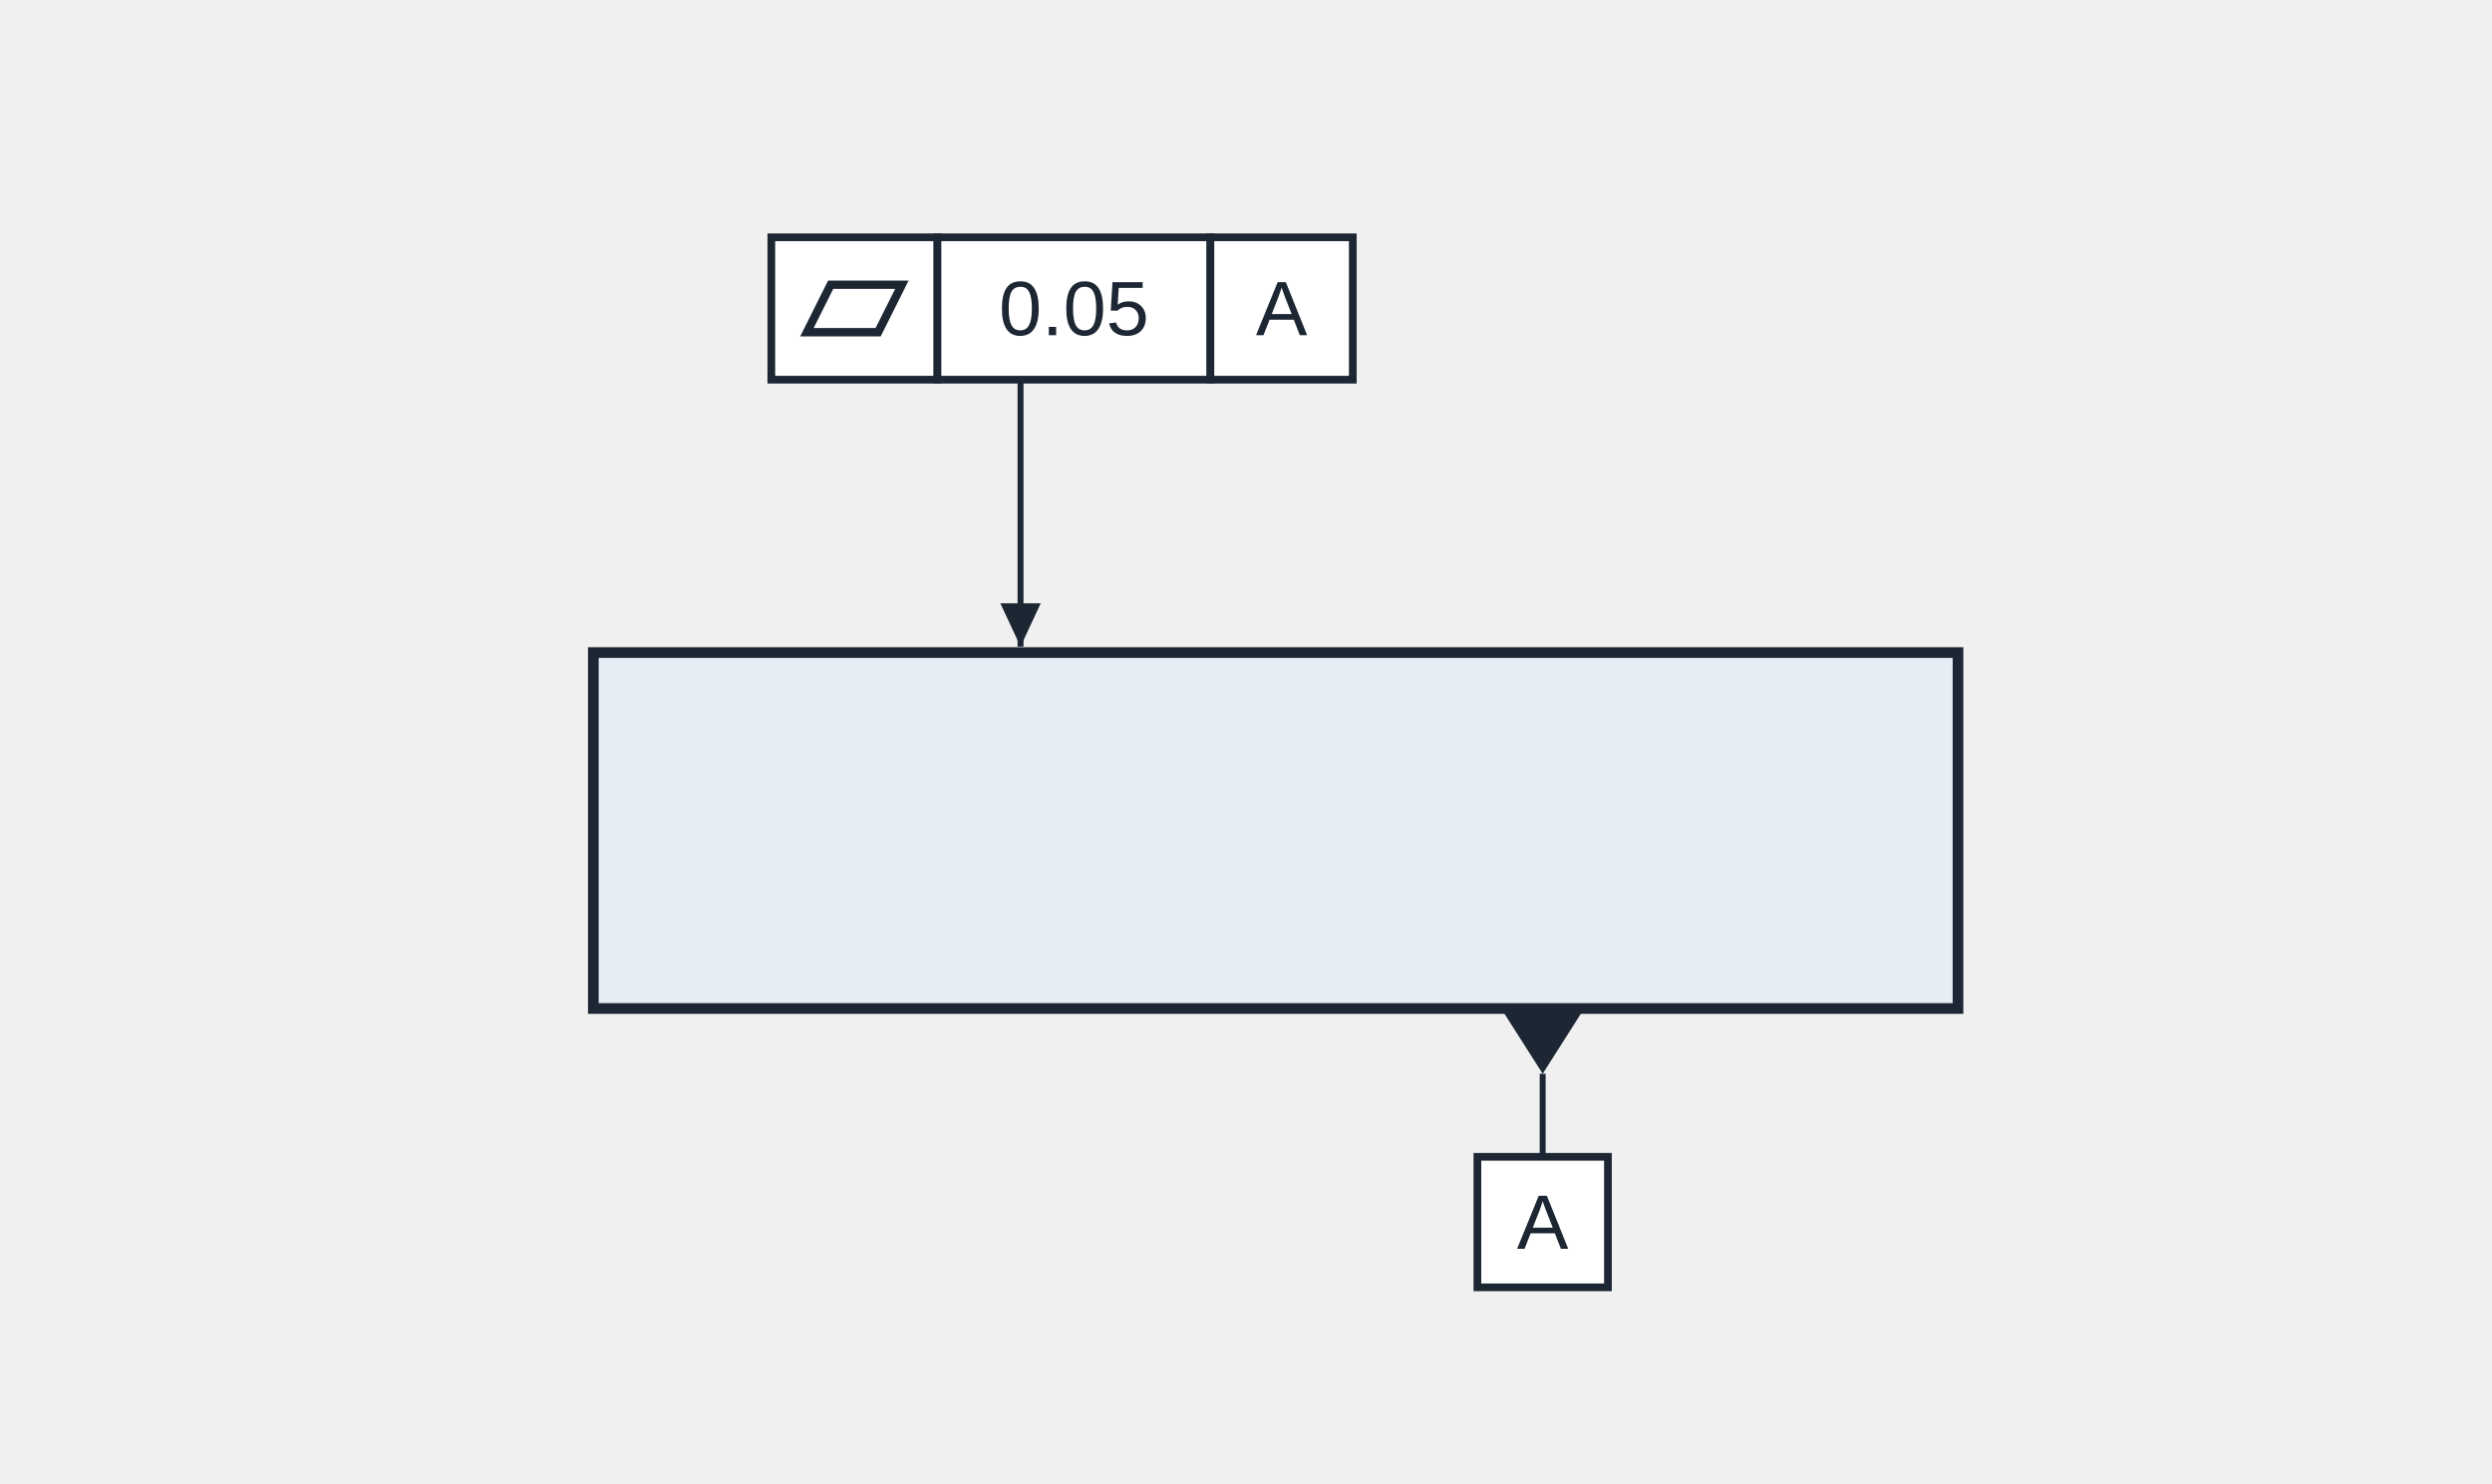
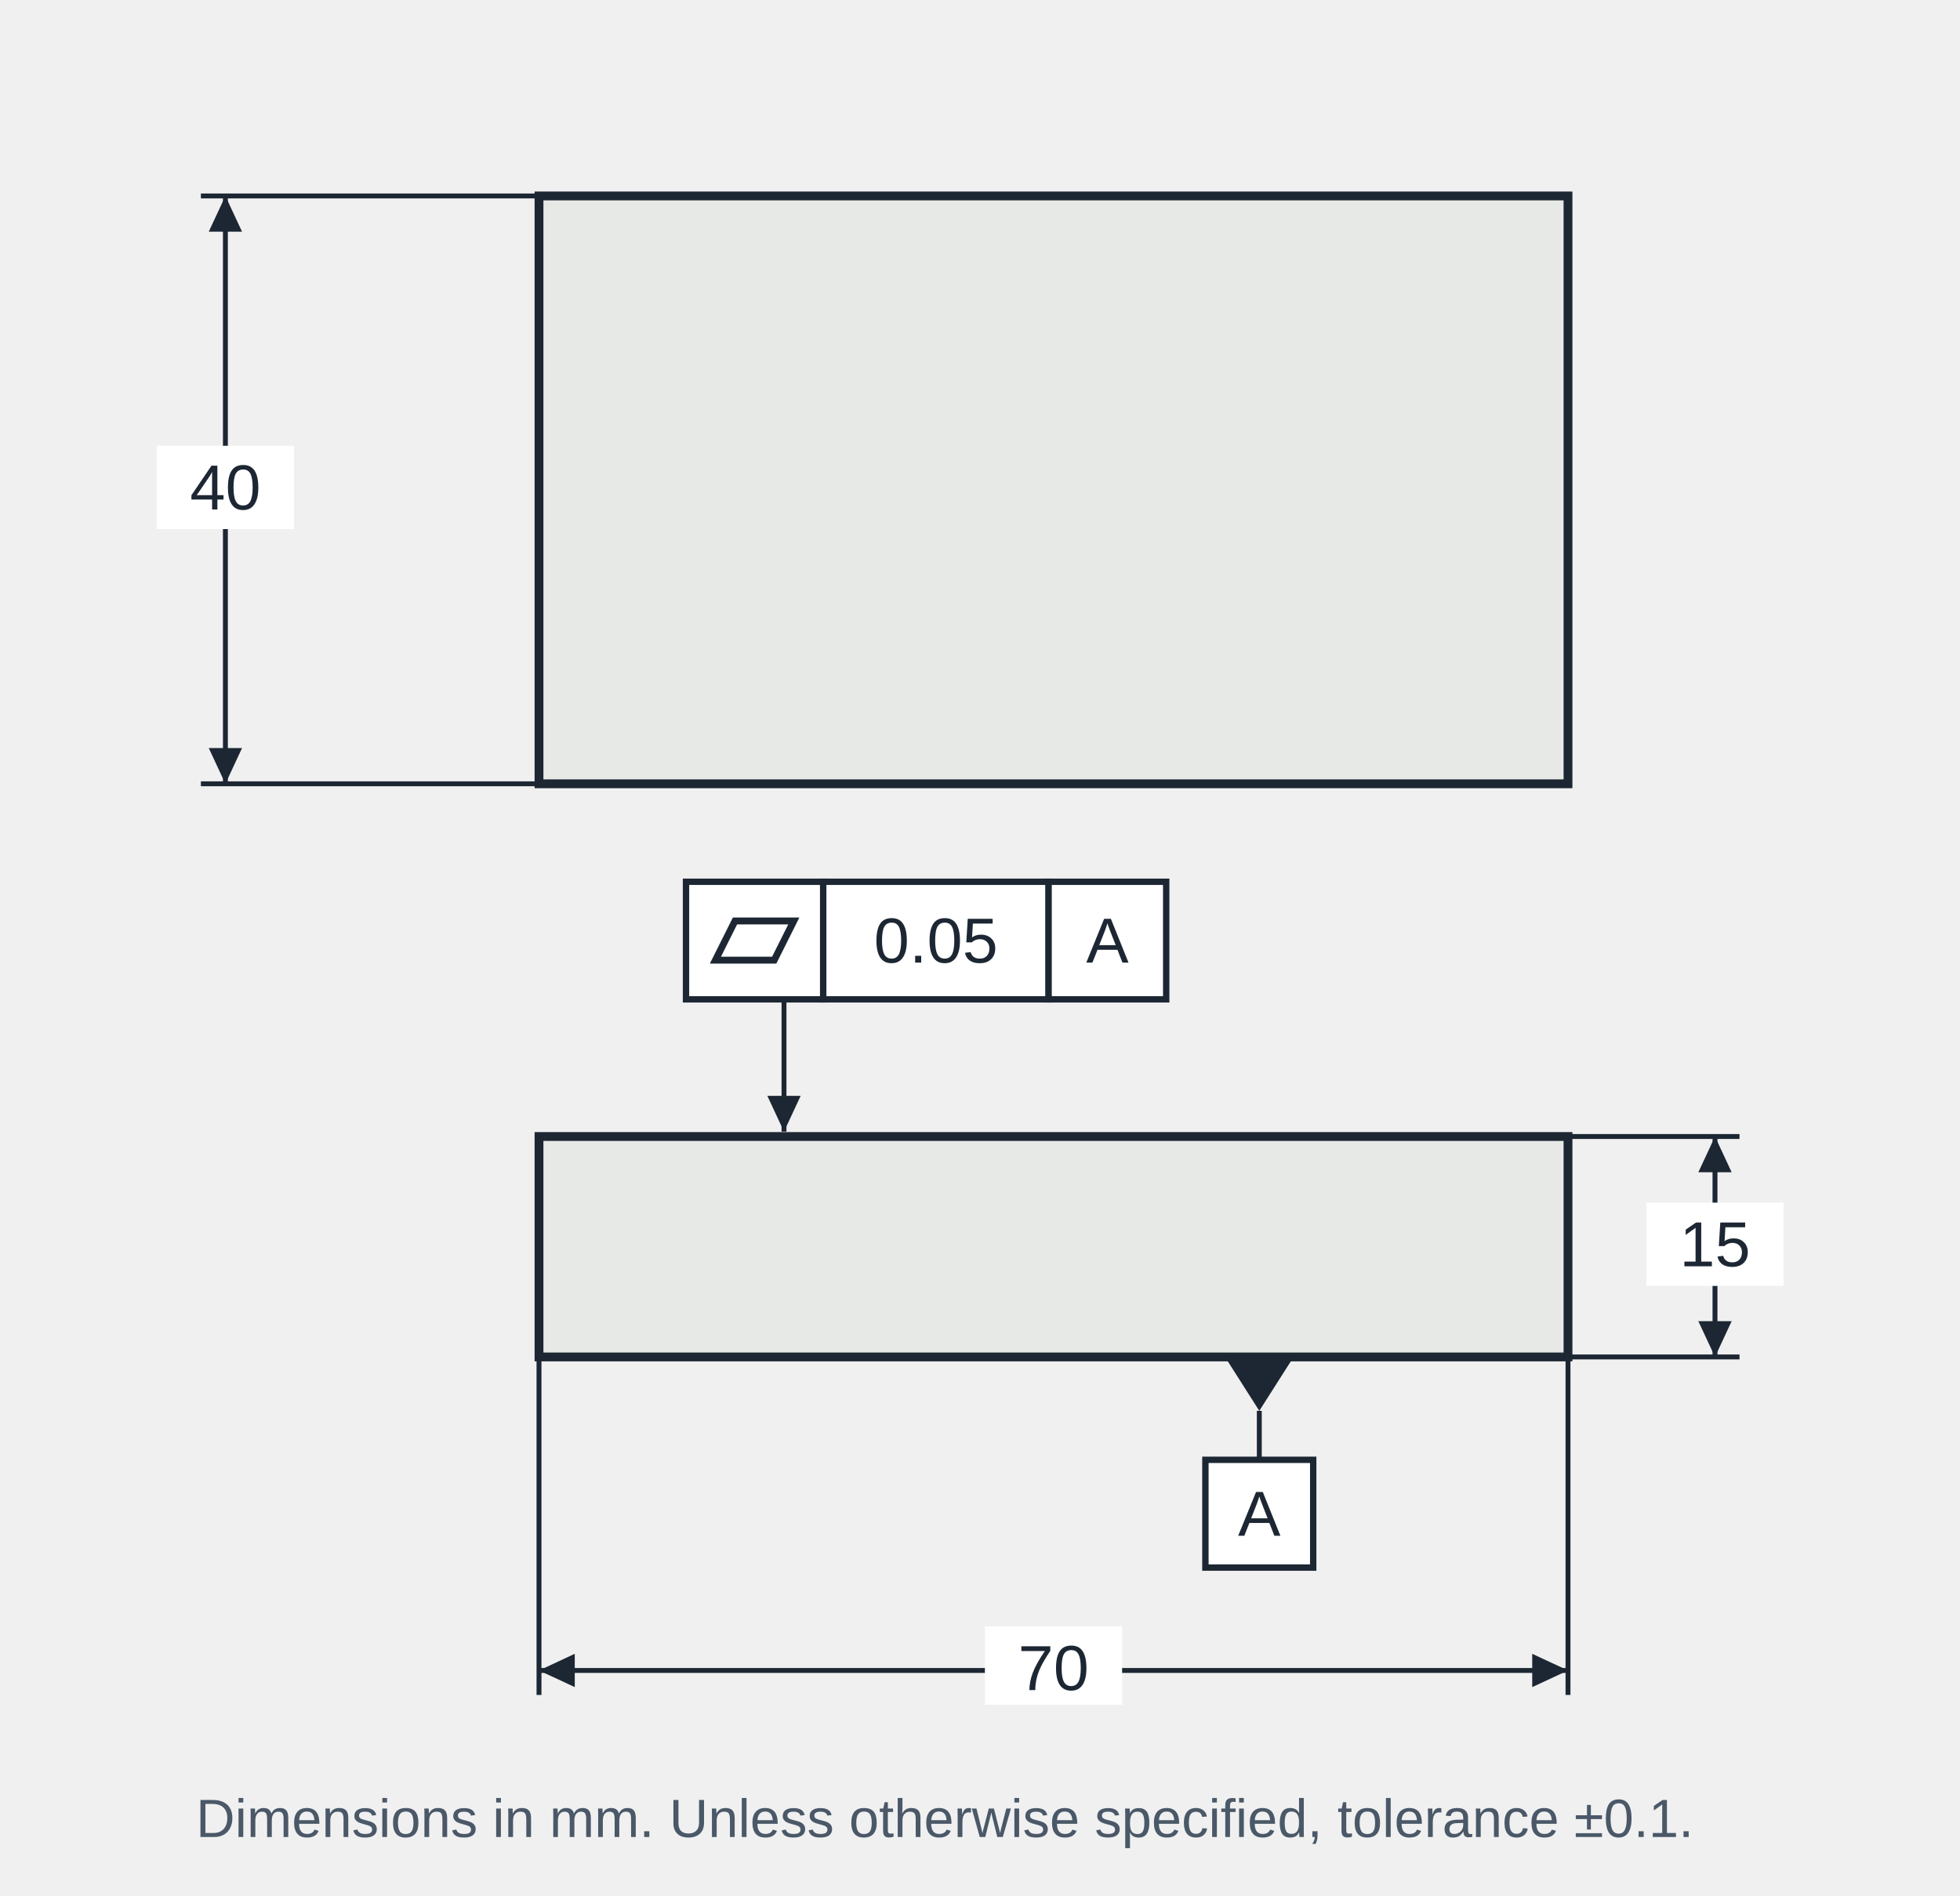
- <svg xmlns="http://www.w3.org/2000/svg" viewBox="0 0 420 250" role="img" aria-label="Plate with datum A on the bottom and a flatness frame on the top face that references datum A">
+ <svg xmlns="http://www.w3.org/2000/svg" viewBox="0 0 400 387" role="img" aria-label="Plate in top and front views with datum A on the bottom; the flatness frame on the top face references datum A">
  <style>
- .d-part{fill:#e6edf5;stroke:#1d2733;stroke-width:1.8}
+ .d-part{fill:#e7e9e6;stroke:#1d2733;stroke-width:1.8}
.d-ln{stroke:#1d2733;stroke-width:1.4;fill:none}
.d-thin{stroke:#1d2733;stroke-width:1;fill:none}
.d-center{stroke:#1d2733;stroke-width:0.9;fill:none;stroke-dasharray:14 3 3 3}
.d-zone{stroke:#b42318;stroke-width:1.4;fill:none;stroke-dasharray:6 4}
.d-zonefill{fill:#b42318;fill-opacity:0.08;stroke:none}
.d-txt{font-family:Arial,Helvetica,sans-serif;font-size:13px;fill:#1d2733}
.d-small{font-family:Arial,Helvetica,sans-serif;font-size:11px;fill:#4a5868}
.d-fill{fill:#1d2733;stroke:none}
.d-box{fill:#fff;stroke:#1d2733;stroke-width:1.3}
</style>
-   <rect x="100" y="110" width="230" height="60" class="d-part" />
-   <polygon points="253,170 267,170 260,181" class="d-fill" />
-   <line x1="260" y1="181" x2="260" y2="195" class="d-thin" />
-   <rect x="249" y="195" width="22" height="22" class="d-box" />
-   <text x="260" y="210.5" class="d-txt" text-anchor="middle">A</text>
-   <rect x="130" y="40" width="28" height="24" class="d-box" />
-   <polygon points="136.0,56.0 140.0,48.0 152.0,48.0 148.0,56.0" class="d-ln" />
-   <rect x="158" y="40" width="46" height="24" class="d-box" />
-   <text x="181.0" y="56.5" class="d-txt" text-anchor="middle">0.05</text>
-   <rect x="204" y="40" width="24" height="24" class="d-box" />
-   <text x="216.0" y="56.5" class="d-txt" text-anchor="middle">A</text>
-   <polyline points="172,64 172,109" class="d-thin" />
-   <polygon points="172.0,109.0 168.6,101.7 175.4,101.7" class="d-fill" />
+   <rect x="110" y="40" width="210" height="120" class="d-part" />
+   <rect x="110" y="232" width="210" height="45" class="d-part" />
+   <polygon points="250,277 264,277 257,288" class="d-fill" />
+   <line x1="257" y1="288" x2="257" y2="298" class="d-thin" />
+   <rect x="246" y="298" width="22" height="22" class="d-box" />
+   <text x="257" y="313.5" class="d-txt" text-anchor="middle">A</text>
+   <line x1="110" y1="40" x2="41" y2="40" class="d-thin" />
+   <line x1="110" y1="160" x2="41" y2="160" class="d-thin" />
+   <line x1="46" y1="40" x2="46" y2="160" class="d-thin" />
+   <polygon points="46.0,40.0 49.4,47.3 42.6,47.3" class="d-fill" />
+   <polygon points="46.0,160.0 42.6,152.7 49.4,152.7" class="d-fill" />
+   <rect x="32.0" y="91.0" width="28" height="17" fill="#fff" />
+   <text x="46" y="104.0" class="d-txt" text-anchor="middle">40</text>
+   <line x1="110" y1="277" x2="110" y2="346" class="d-thin" />
+   <line x1="320" y1="277" x2="320" y2="346" class="d-thin" />
+   <line x1="110" y1="341" x2="320" y2="341" class="d-thin" />
+   <polygon points="110.0,341.0 117.3,337.6 117.3,344.4" class="d-fill" />
+   <polygon points="320.0,341.0 312.7,344.4 312.7,337.6" class="d-fill" />
+   <rect x="201.0" y="332" width="28" height="16" fill="#fff" />
+   <text x="215.0" y="345" class="d-txt" text-anchor="middle">70</text>
+   <line x1="320" y1="232" x2="355" y2="232" class="d-thin" />
+   <line x1="320" y1="277" x2="355" y2="277" class="d-thin" />
+   <line x1="350" y1="232" x2="350" y2="277" class="d-thin" />
+   <polygon points="350.0,232.0 353.4,239.3 346.6,239.3" class="d-fill" />
+   <polygon points="350.0,277.0 346.6,269.7 353.4,269.7" class="d-fill" />
+   <rect x="336.0" y="245.5" width="28" height="17" fill="#fff" />
+   <text x="350" y="258.5" class="d-txt" text-anchor="middle">15</text>
+   <text x="40" y="375" class="d-small" text-anchor="start">Dimensions in mm. Unless otherwise specified, tolerance ±0.1.</text>
+   <rect x="140" y="180" width="28" height="24" class="d-box" />
+   <polygon points="146.0,196.0 150.0,188.0 162.0,188.0 158.0,196.0" class="d-ln" />
+   <rect x="168" y="180" width="46" height="24" class="d-box" />
+   <text x="191.0" y="196.5" class="d-txt" text-anchor="middle">0.05</text>
+   <rect x="214" y="180" width="24" height="24" class="d-box" />
+   <text x="226.0" y="196.5" class="d-txt" text-anchor="middle">A</text>
+   <polyline points="160,204 160,231" class="d-thin" />
+   <polygon points="160.0,231.0 156.6,223.7 163.4,223.7" class="d-fill" />
</svg>
